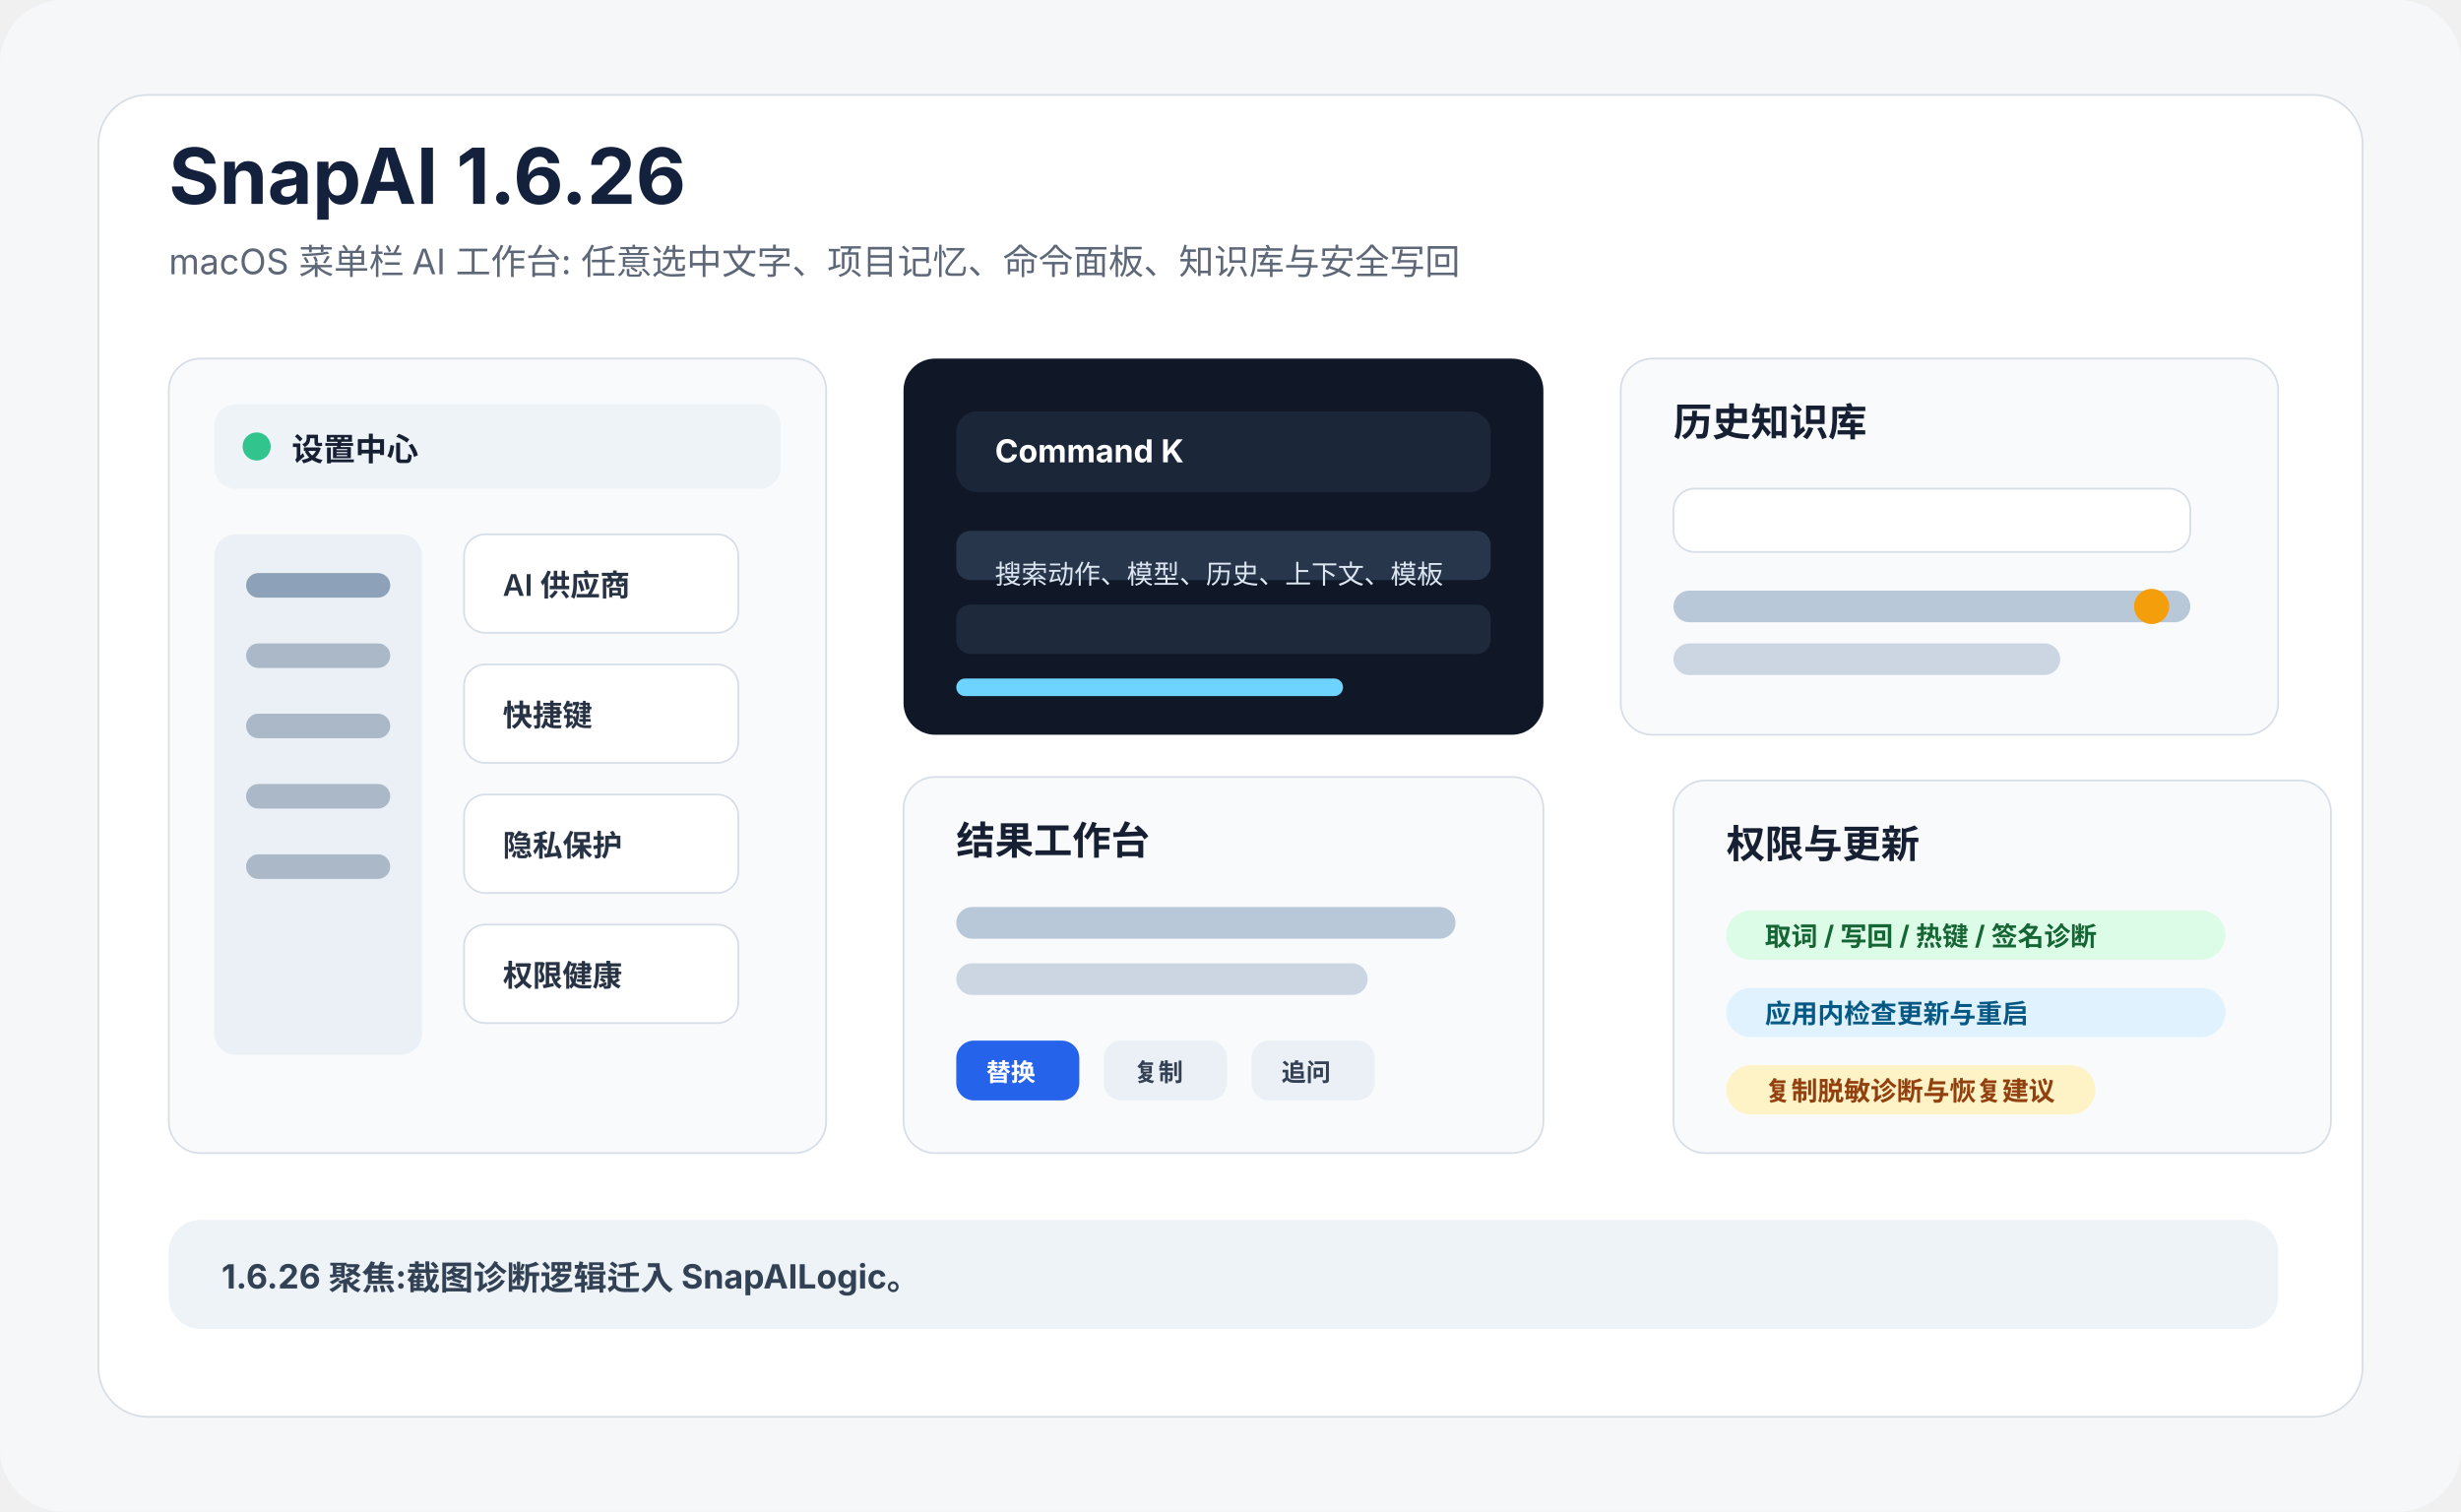
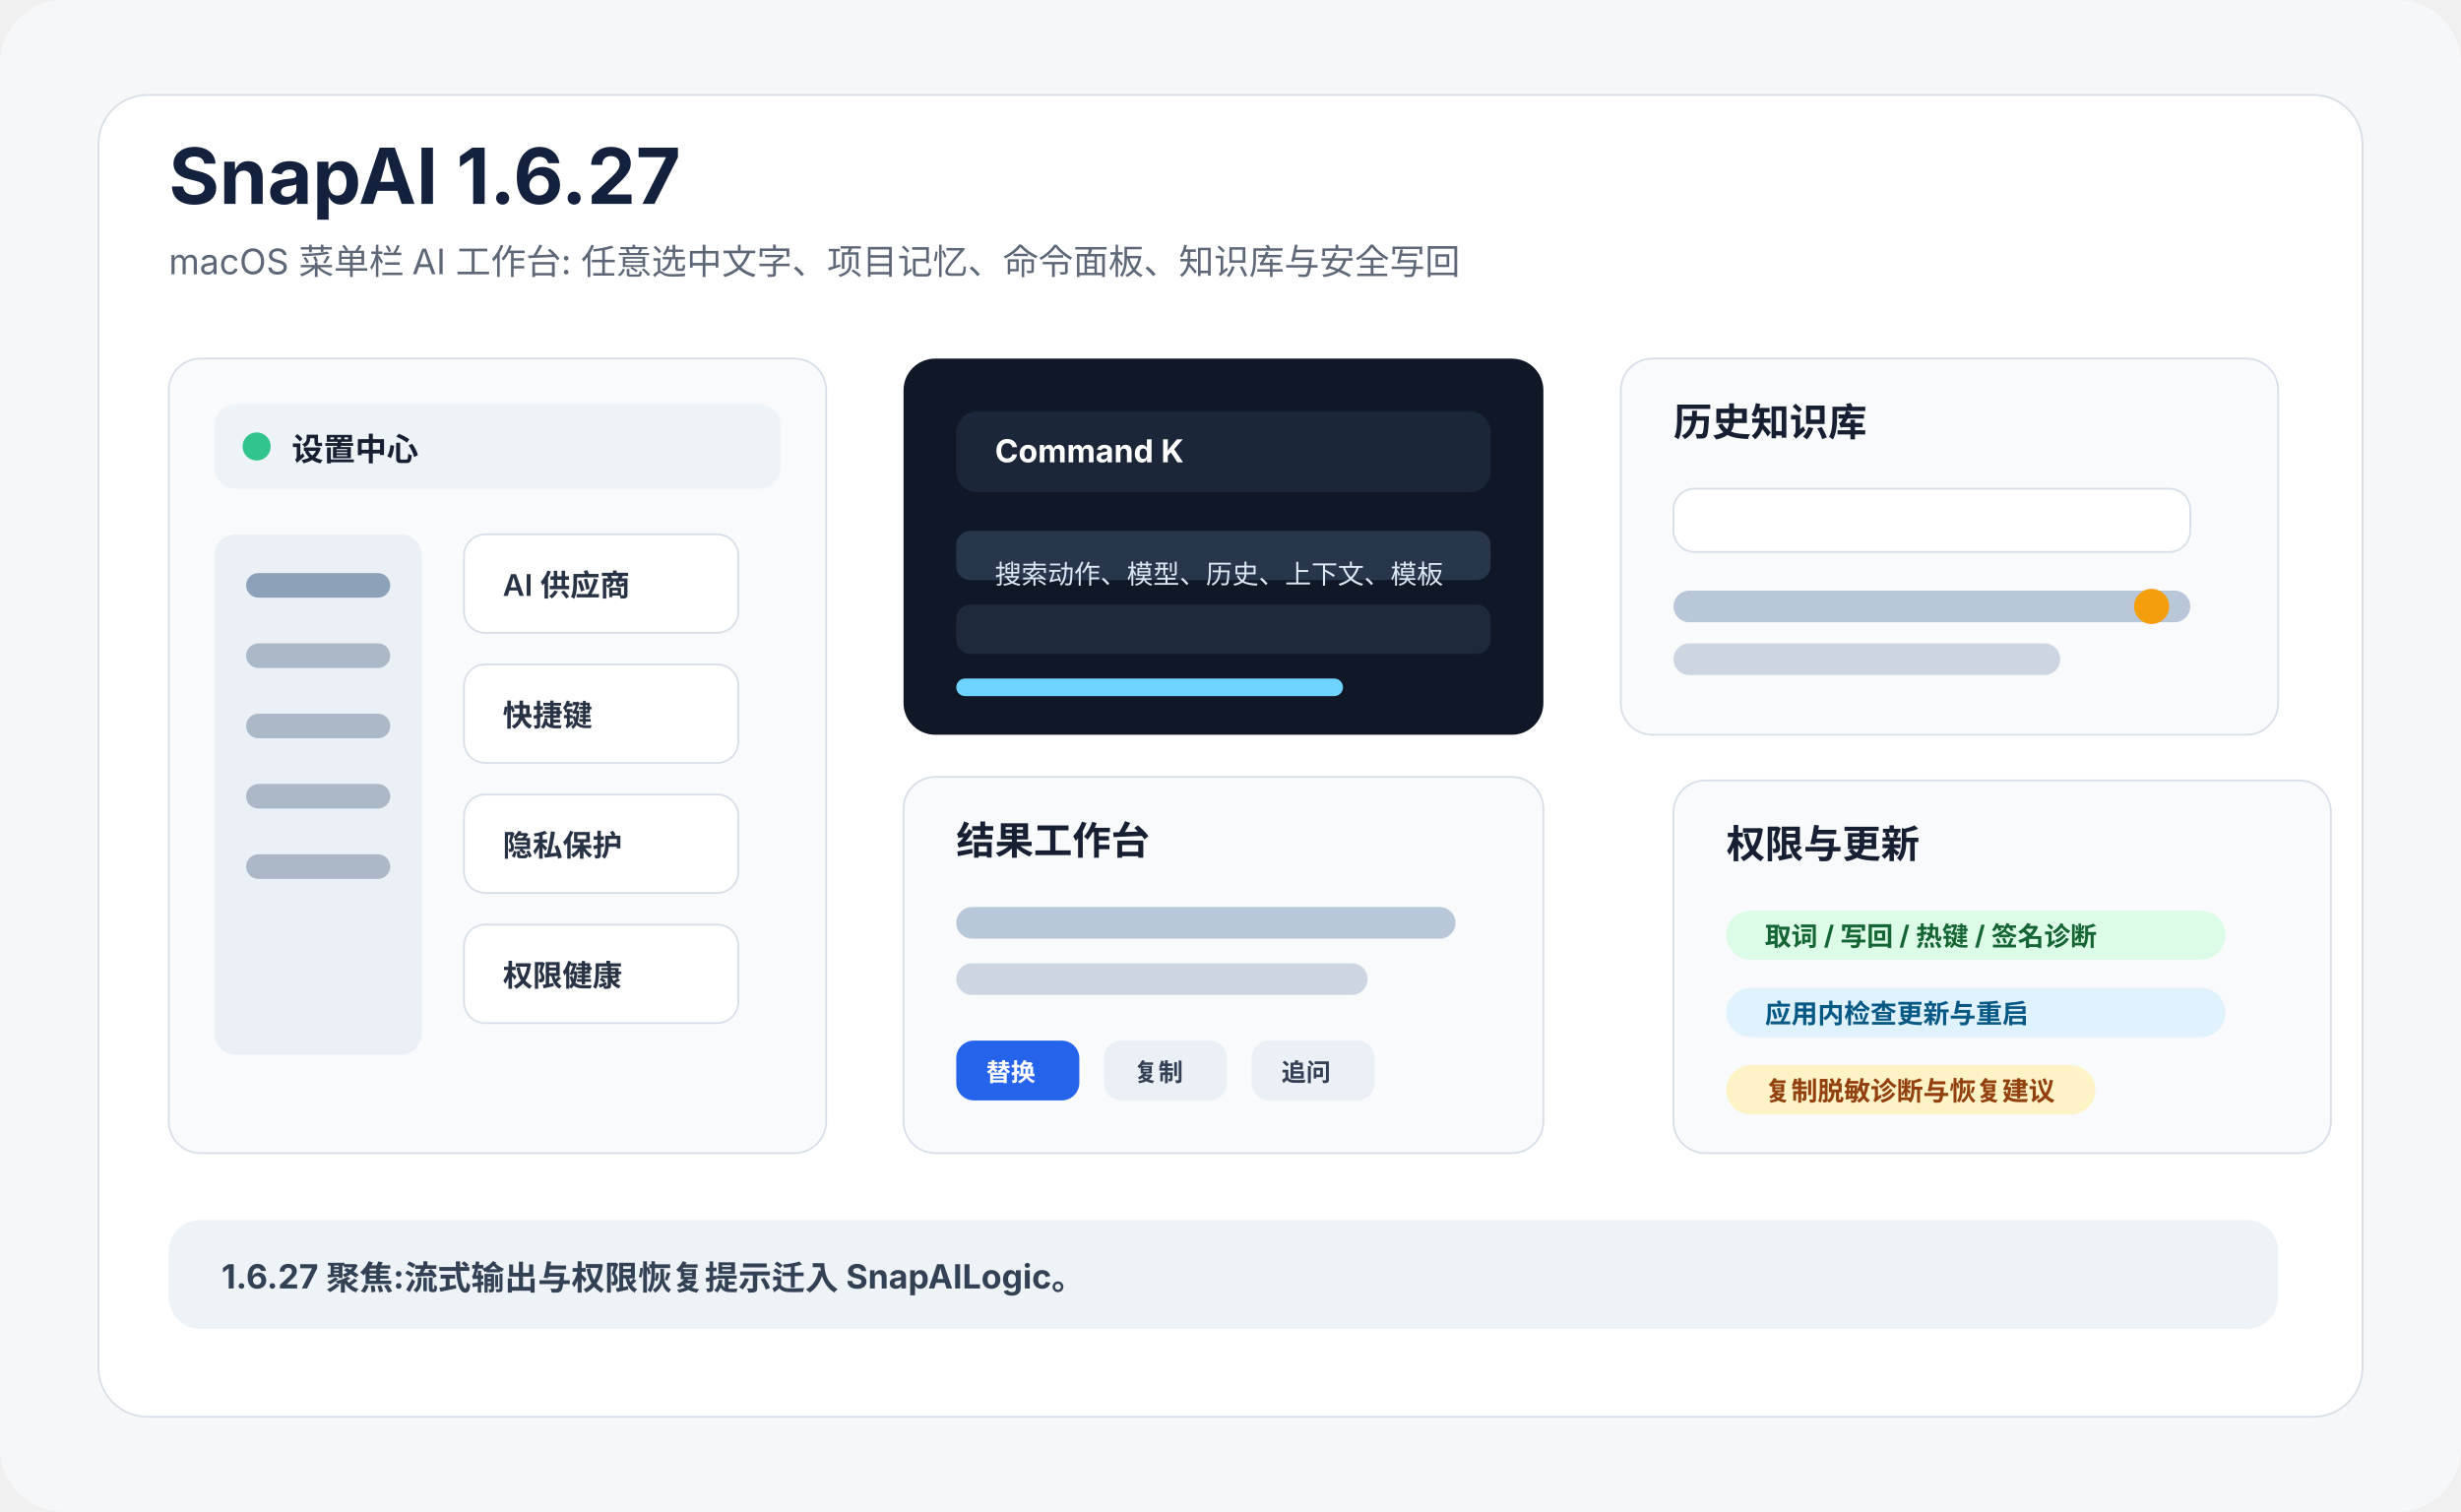
<svg xmlns="http://www.w3.org/2000/svg" width="1400" height="860" viewBox="0 0 1400 860" fill="none">
  <rect width="1400" height="860" rx="36" fill="#F5F7F9" />
  <rect x="56" y="54" width="1288" height="752" rx="28" fill="#FFFFFF" stroke="#D8DEE6" />
-   <text x="96" y="116" fill="#14213D" font-family="-apple-system,BlinkMacSystemFont,Segoe UI,sans-serif" font-size="44" font-weight="700">SnapAI 1.6.26</text>
+   <text x="96" y="116" fill="#14213D" font-family="-apple-system,BlinkMacSystemFont,Segoe UI,sans-serif" font-size="44" font-weight="700">SnapAI 1.6.27</text>
  <text x="96" y="156" fill="#5D6778" font-family="-apple-system,BlinkMacSystemFont,Segoe UI,sans-serif" font-size="20">macOS 菜单栏 AI 工作台: 任意选中文字、项目记忆、命令面板、知识库与安全写回</text>
  <rect x="96" y="204" width="374" height="452" rx="18" fill="#F8FAFC" stroke="#D7DEE8" />
  <rect x="122" y="230" width="322" height="48" rx="12" fill="#EEF3F8" />
  <circle cx="146" cy="254" r="8" fill="#31C48D" />
  <text x="166" y="262" fill="#172033" font-family="-apple-system,BlinkMacSystemFont,Segoe UI,sans-serif" font-size="18" font-weight="650">设置中心</text>
  <rect x="122" y="304" width="118" height="296" rx="12" fill="#EAF0F6" />
  <rect x="140" y="326" width="82" height="14" rx="7" fill="#8DA2B8" />
  <rect x="140" y="366" width="82" height="14" rx="7" fill="#AAB8C8" />
  <rect x="140" y="406" width="82" height="14" rx="7" fill="#AAB8C8" />
  <rect x="140" y="446" width="82" height="14" rx="7" fill="#AAB8C8" />
  <rect x="140" y="486" width="82" height="14" rx="7" fill="#AAB8C8" />
  <rect x="264" y="304" width="156" height="56" rx="12" fill="#FFFFFF" stroke="#D7DEE8" />
  <text x="286" y="339" fill="#273244" font-family="-apple-system,BlinkMacSystemFont,Segoe UI,sans-serif" font-size="17" font-weight="600">AI 供应商</text>
  <rect x="264" y="378" width="156" height="56" rx="12" fill="#FFFFFF" stroke="#D7DEE8" />
  <text x="286" y="413" fill="#273244" font-family="-apple-system,BlinkMacSystemFont,Segoe UI,sans-serif" font-size="17" font-weight="600">快捷键</text>
  <rect x="264" y="452" width="156" height="56" rx="12" fill="#FFFFFF" stroke="#D7DEE8" />
  <text x="286" y="487" fill="#273244" font-family="-apple-system,BlinkMacSystemFont,Segoe UI,sans-serif" font-size="17" font-weight="600">隐私保护</text>
  <rect x="264" y="526" width="156" height="56" rx="12" fill="#FFFFFF" stroke="#D7DEE8" />
  <text x="286" y="561" fill="#273244" font-family="-apple-system,BlinkMacSystemFont,Segoe UI,sans-serif" font-size="17" font-weight="600">权限健康</text>
  <rect x="514" y="204" width="364" height="214" rx="18" fill="#101827" />
  <rect x="544" y="234" width="304" height="46" rx="12" fill="#1B2738" />
  <text x="566" y="263" fill="#FFFFFF" font-family="-apple-system,BlinkMacSystemFont,Segoe UI,sans-serif" font-size="18" font-weight="650">Command K</text>
  <rect x="544" y="302" width="304" height="28" rx="8" fill="#27364A" />
  <rect x="544" y="344" width="304" height="28" rx="8" fill="#1E2A3B" />
  <rect x="544" y="386" width="220" height="10" rx="5" fill="#6ED3FF" />
  <text x="566" y="332" fill="#DDE7F3" font-family="-apple-system,BlinkMacSystemFont,Segoe UI,sans-serif" font-size="15">搜索动作、模型、历史、上下文、模板</text>
  <rect x="514" y="442" width="364" height="214" rx="18" fill="#F8FAFC" stroke="#D7DEE8" />
  <text x="544" y="486" fill="#172033" font-family="-apple-system,BlinkMacSystemFont,Segoe UI,sans-serif" font-size="22" font-weight="700">结果工作台</text>
  <rect x="544" y="516" width="284" height="18" rx="9" fill="#B9C8D8" />
  <rect x="544" y="548" width="234" height="18" rx="9" fill="#CCD6E2" />
  <rect x="544" y="592" width="70" height="34" rx="10" fill="#2563EB" />
  <rect x="628" y="592" width="70" height="34" rx="10" fill="#EAF0F6" />
  <rect x="712" y="592" width="70" height="34" rx="10" fill="#EAF0F6" />
  <text x="561" y="615" fill="#FFFFFF" font-family="-apple-system,BlinkMacSystemFont,Segoe UI,sans-serif" font-size="14" font-weight="700">替换</text>
  <text x="645" y="615" fill="#344054" font-family="-apple-system,BlinkMacSystemFont,Segoe UI,sans-serif" font-size="14" font-weight="700">复制</text>
  <text x="729" y="615" fill="#344054" font-family="-apple-system,BlinkMacSystemFont,Segoe UI,sans-serif" font-size="14" font-weight="700">追问</text>
  <rect x="922" y="204" width="374" height="214" rx="18" fill="#F8FAFC" stroke="#D7DEE8" />
  <text x="952" y="248" fill="#172033" font-family="-apple-system,BlinkMacSystemFont,Segoe UI,sans-serif" font-size="22" font-weight="700">历史知识库</text>
  <rect x="952" y="278" width="294" height="36" rx="12" fill="#FFFFFF" stroke="#D7DEE8" />
  <rect x="952" y="336" width="294" height="18" rx="9" fill="#B9C8D8" />
  <rect x="952" y="366" width="220" height="18" rx="9" fill="#CCD6E2" />
  <circle cx="1224" cy="345" r="10" fill="#F59E0B" />
  <rect x="952" y="444" width="374" height="212" rx="18" fill="#F8FAFC" stroke="#D7DEE8" />
  <text x="982" y="488" fill="#172033" font-family="-apple-system,BlinkMacSystemFont,Segoe UI,sans-serif" font-size="22" font-weight="700">权限与更新</text>
  <rect x="982" y="518" width="284" height="28" rx="14" fill="#DCFCE7" />
  <rect x="982" y="562" width="284" height="28" rx="14" fill="#E0F2FE" />
  <rect x="982" y="606" width="210" height="28" rx="14" fill="#FEF3C7" />
  <text x="1004" y="538" fill="#166534" font-family="-apple-system,BlinkMacSystemFont,Segoe UI,sans-serif" font-size="15" font-weight="650">取词 / 写回 / 热键 / 签名诊断</text>
  <text x="1004" y="582" fill="#075985" font-family="-apple-system,BlinkMacSystemFont,Segoe UI,sans-serif" font-size="15" font-weight="650">应用内检查更新与重启</text>
  <text x="1004" y="626" fill="#92400E" font-family="-apple-system,BlinkMacSystemFont,Segoe UI,sans-serif" font-size="15" font-weight="650">复制脱敏诊断与恢复建议</text>
  <rect x="96" y="694" width="1200" height="62" rx="18" fill="#EEF3F8" />
-   <text x="126" y="733" fill="#334155" font-family="-apple-system,BlinkMacSystemFont,Segoe UI,sans-serif" font-size="19" font-weight="650">1.6.26 聚焦:截图诊断逻辑迁入 SnapAILogic。</text>
+   <text x="126" y="733" fill="#334155" font-family="-apple-system,BlinkMacSystemFont,Segoe UI,sans-serif" font-size="19" font-weight="650">1.6.27 聚焦:流式输出与权限恢复提示迁入 SnapAILogic。</text>
</svg>
